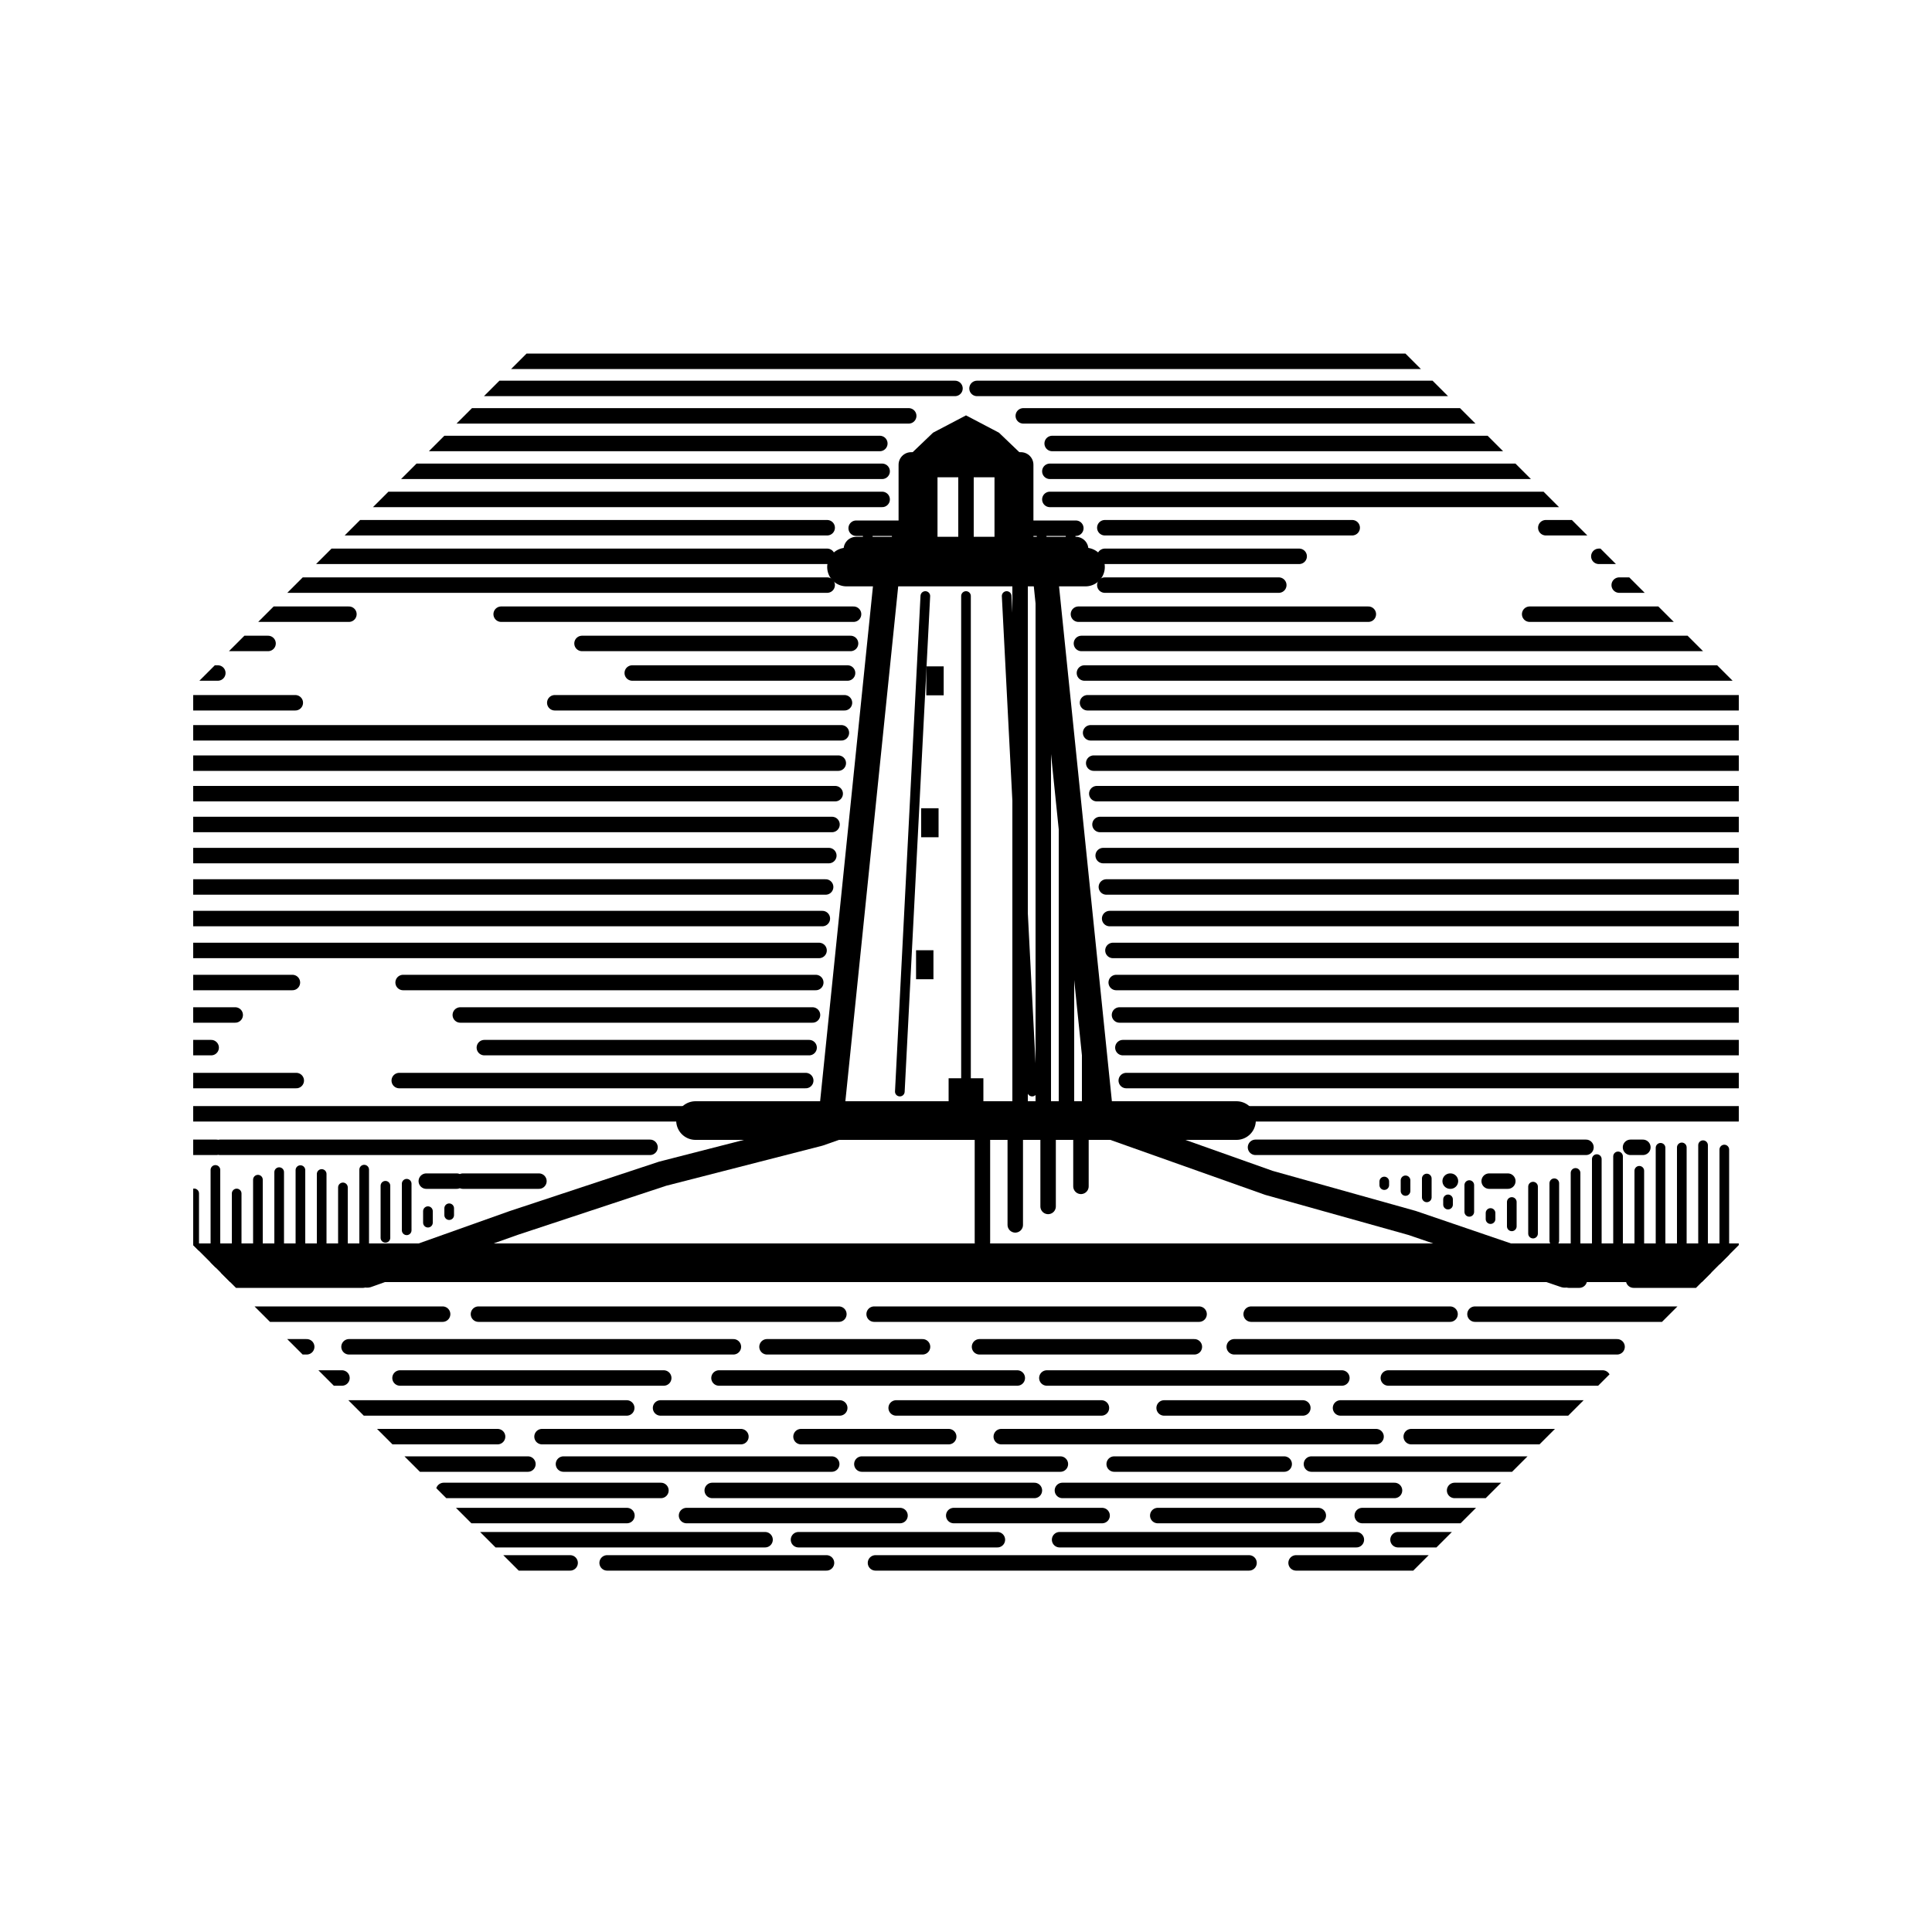
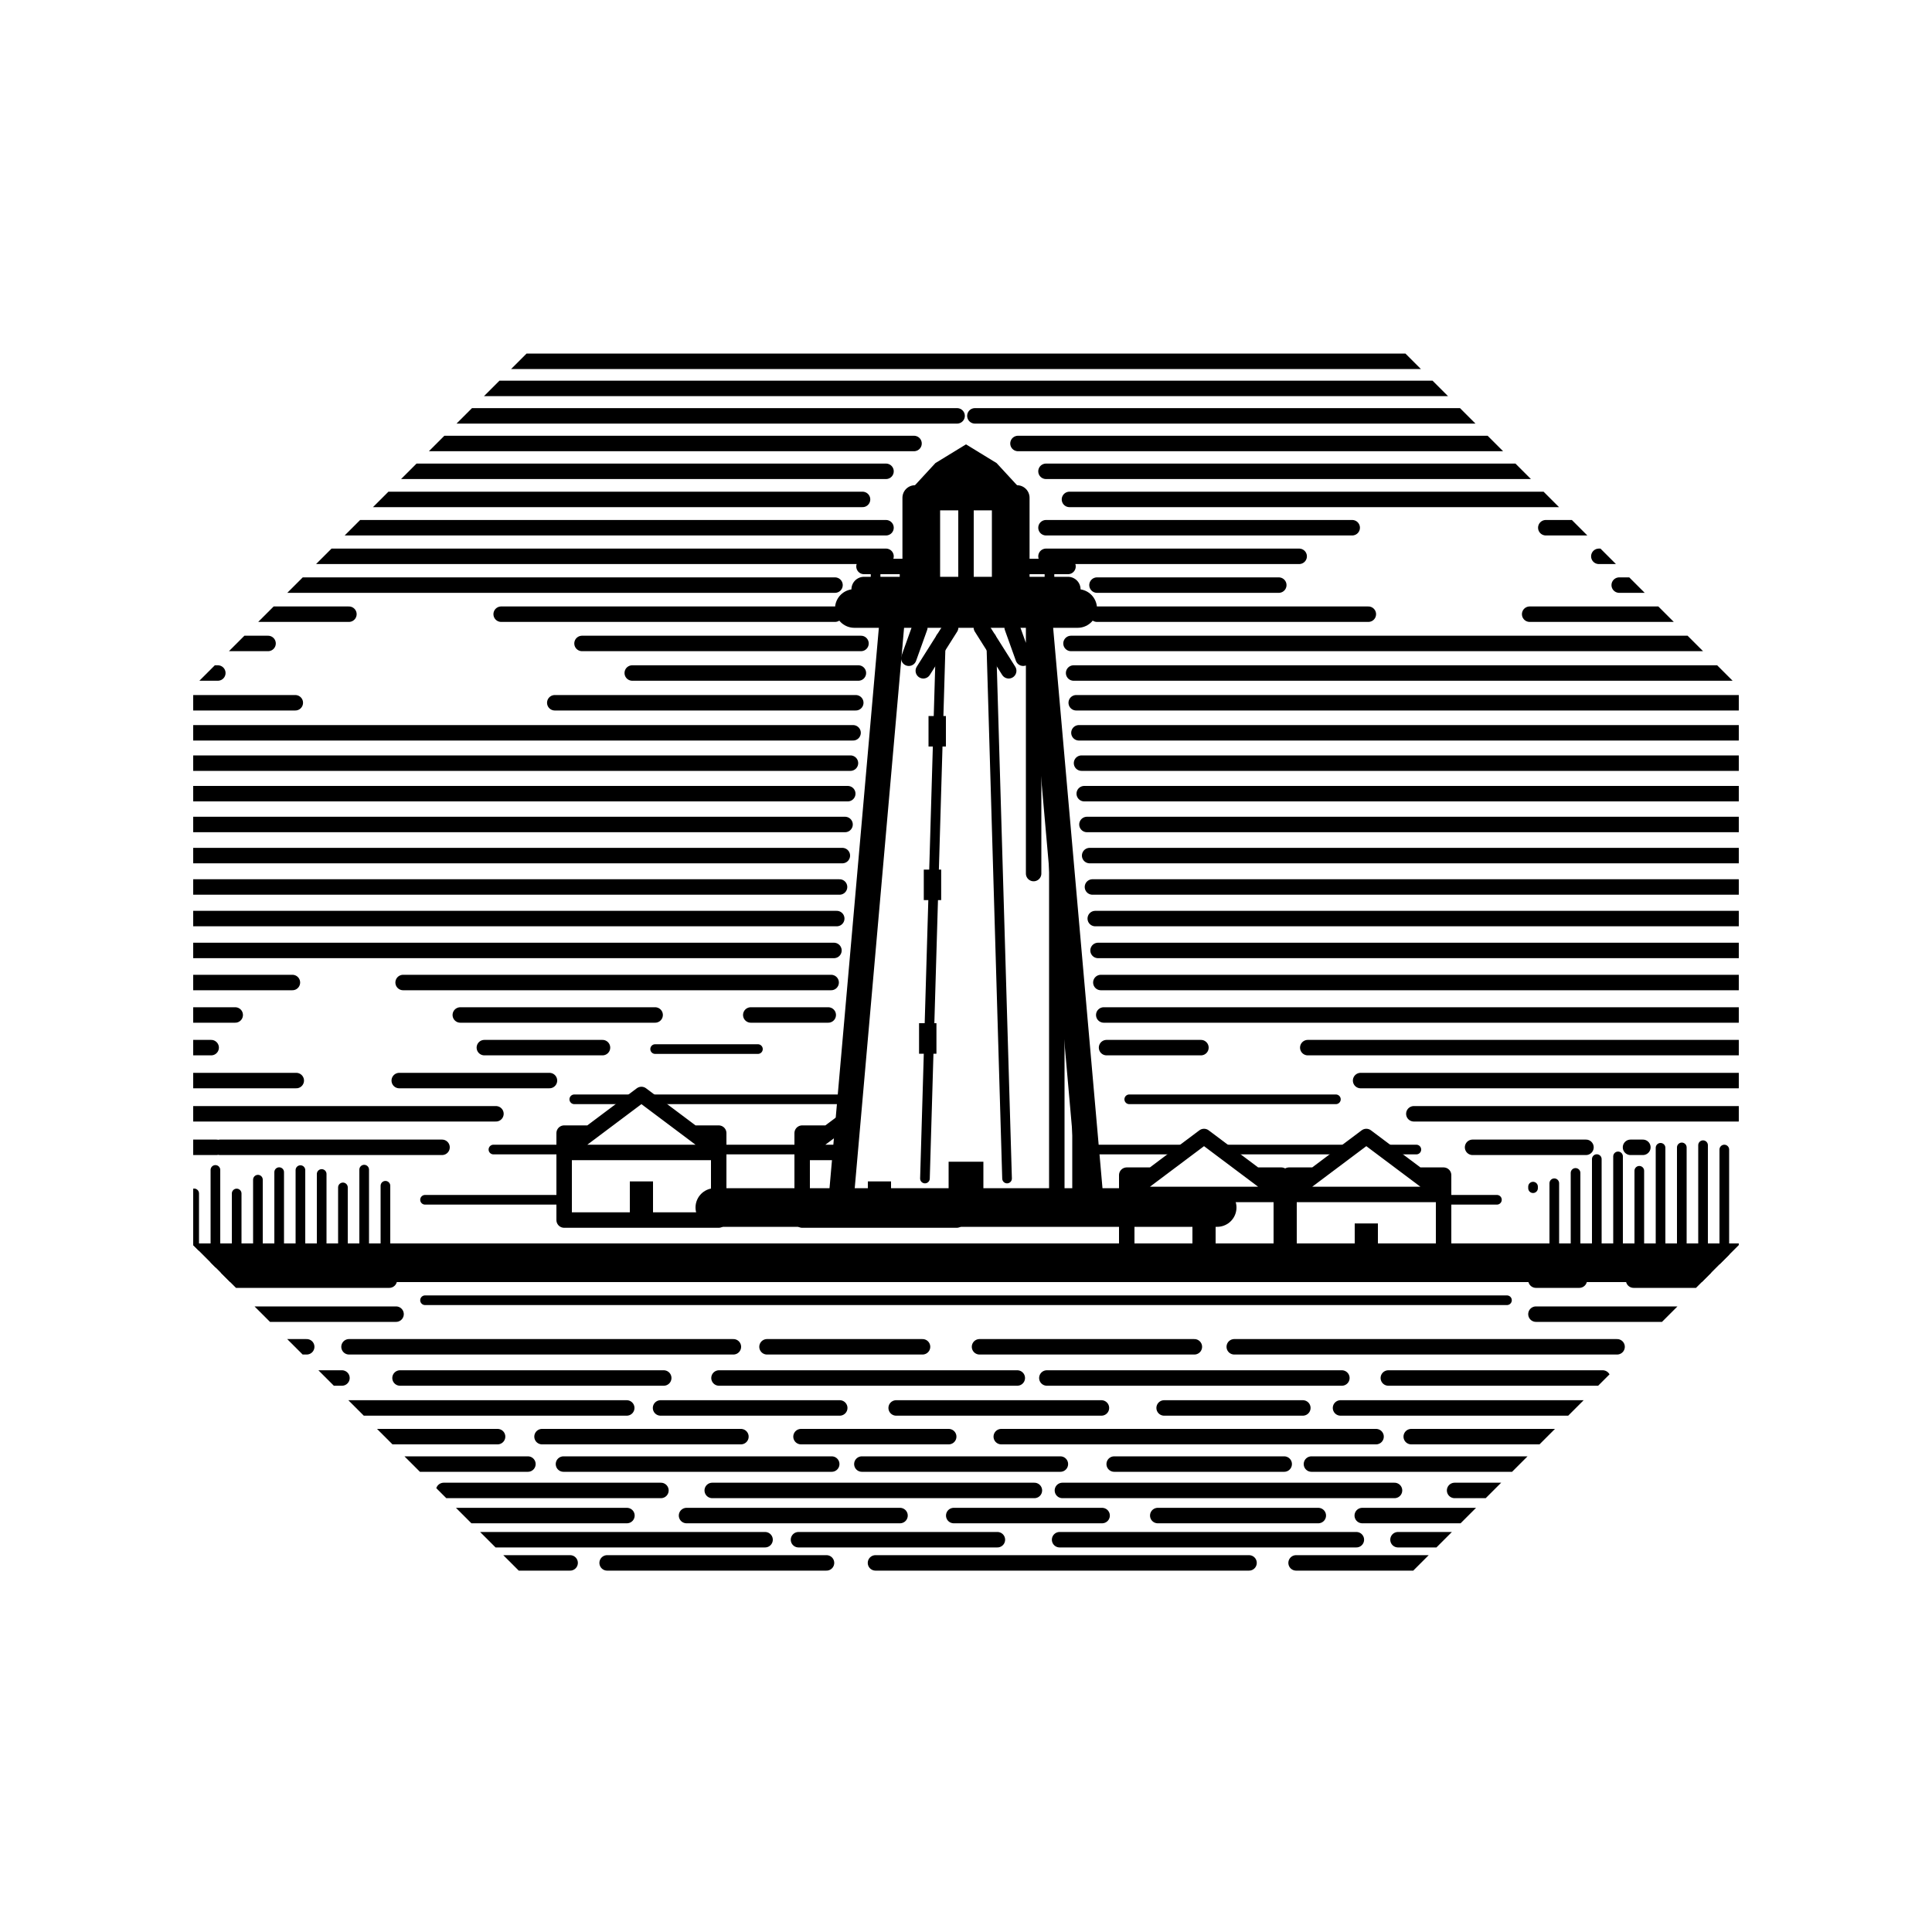
<svg xmlns="http://www.w3.org/2000/svg" viewBox="0 0 200 200">
  <defs>
    <clipPath id="w">
      <path d="M55.11 36L144.89 36L180 71.11L180 128.89L144.89 164L55.11 164L20 128.89L20 71.11Z" />
    </clipPath>
  </defs>
  <g clip-path="url(#w)" fill="none" stroke="#000" stroke-linecap="round" stroke-linejoin="round">
-     <path d="M95.89 68.98L97.69 68.98L97.69 71.98L95.89 71.98ZM95.36 83.67L97.16 83.67L97.16 86.67L95.36 86.67ZM94.83 98.37L96.63 98.37L96.63 101.37L94.83 101.37ZM98.2 111.62L101.8 111.62L101.8 116L98.2 116ZM93.12 48.11L96.59 44.79L100 43L103.41 44.79L106.88 48.11Z" fill="#000" stroke="none" />
-     <path d="M182.9 122.09L182.9 130.72M180.7 120.13L180.7 130.72M178.5 119L178.5 130.72M176.3 118.55L176.3 130.72M174.1 118.78L174.1 130.72M171.9 118.82L171.9 130.72M169.7 121.2L169.7 130.72M167.5 119.71L167.5 130.72M165.3 119.99L165.3 130.72M163.1 121.42L163.1 130.72M160.9 122.49L160.9 128.45M158.7 122.84L158.7 127.7M156.5 124.43L156.5 126.95M154.3 125.57L154.3 126.2M152.1 122.68L152.1 125.45M149.9 124.16L149.9 124.7M147.7 122L147.7 123.95M145.5 122.19L145.5 123.29M143.3 122.31L143.3 122.68M46.5 125.08L46.5 125.79M44.3 125.38L44.3 126.57M42.1 122.54L42.1 127.36M39.9 122.75L39.9 128.14M37.7 121.08L37.7 128.92M35.5 122.92L35.5 130.72M33.3 121.53L33.3 130.72M31.1 121.13L31.1 130.72M28.9 121.34L28.9 130.72M26.7 122.12L26.7 130.72M24.5 123.55L24.5 130.72M22.3 121.11L22.3 130.72M20.1 123.54L20.1 130.72M95.79 61.7L93.15 113M100 61.7L100 113M104.21 61.7L106.85 113M89.83 54.68L89.83 56.87M92.83 54.68L92.83 56.87M107.83 54.68L107.83 56.87M110.83 54.68L110.83 56.87" stroke-width="1" />
-     <path d="M20 37.4L180 37.4M20 40.21L98.86 40.21M101.14 40.21L180 40.21M20 43.05L94.07 43.05M105.93 43.05L180 43.05M20 45.91L91.08 45.91M108.92 45.91L180 45.91M20 48.79L91.32 48.79M108.68 48.79L180 48.79M20 51.7L91.32 51.7M108.68 51.7L180 51.7M20 54.63L85.63 54.63M114.37 54.63L139.98 54.63M160.02 54.63L180 54.63M20 57.59L85.63 57.59M114.37 57.59L134.49 57.59M165.51 57.59L180 57.59M20 60.57L85.63 60.57M114.37 60.57L132.38 60.57M167.62 60.57L180 60.57M20 63.58L36.12 63.58M51.88 63.58L88.36 63.58M111.64 63.58L141.65 63.58M158.35 63.58L180 63.58M20 66.61L27.75 66.61M60.25 66.61L88.05 66.61M111.95 66.61L180 66.61M20 69.67L22.55 69.67M65.45 69.67L87.74 69.67M112.26 69.67L180 69.67M20 72.75L30.57 72.75M57.43 72.75L87.42 72.75M112.58 72.75L180 72.75M20 75.86L87.1 75.86M112.9 75.86L180 75.86M20 79L86.78 79M113.22 79L180 79M20 82.16L86.46 82.16M113.54 82.16L180 82.16M20 85.35L86.13 85.35M113.87 85.35L180 85.35M20 88.57L85.8 88.57M114.2 88.57L180 88.57M20 91.82L85.47 91.82M114.53 91.82L180 91.82M20 95.09L85.13 95.09M114.87 95.09L180 95.09M20 98.39L84.79 98.39M115.21 98.39L180 98.39M20 101.71L30.27 101.71M41.73 101.71L84.45 101.71M115.55 101.71L180 101.71M20 105.07L24.35 105.07M47.65 105.07L84.11 105.07M115.89 105.07L180 105.07M20 108.45L21.86 108.45M50.14 108.45L83.76 108.45M116.24 108.45L180 108.45M20 111.86L30.67 111.86M41.33 111.86L83.41 111.86M116.59 111.86L180 111.86M20 115.3L80.68 115.3M120.19 115.3L180 115.3M20 118.77L22.4 118.77M22.78 118.77L67.29 118.77M129.97 118.77L164.18 118.77M168.79 118.77L170.07 118.77M44.13 122.27L47.28 122.27M47.92 122.27L55.79 122.27M150.12 122.27L150.15 122.27M154.16 122.27L156.09 122.27M20 132.52L37.57 132.52M162.41 132.52L163.49 132.52M169.11 132.52L180 132.52M20 136.04L45.82 136.04M49.53 136.04L86.84 136.04M90.49 136.04L124.13 136.04M129.52 136.04L150.11 136.04M152.69 136.04L180 136.04M20 139.42L31.75 139.42M36.13 139.42L75.92 139.42M79.4 139.42L95.5 139.42M101.4 139.42L123.64 139.42M127.77 139.42L167.4 139.42M170.99 139.42L180 139.42M20 142.65L35.4 142.65M41.41 142.65L68.71 142.65M74.43 142.65L105.31 142.65M108.37 142.65L138.91 142.65M143.72 142.65L165.91 142.65M171.53 142.65L180 142.65M20 145.75L24.24 145.75M28.14 145.75L64.88 145.75M68.38 145.75L86.93 145.75M92.77 145.75L114.02 145.75M120.51 145.75L134.87 145.75M138.77 145.75L172.49 145.75M176.25 145.75L180 145.75M20 148.72L51.51 148.72M56.11 148.72L76.7 148.72M82.92 148.72L98.21 148.72M103.65 148.72L142.45 148.72M146.09 148.72L173.95 148.72M20 151.56L33.13 151.56M37.8 151.56L54.65 151.56M58.33 151.56L86.1 151.56M89.22 151.56L109.77 151.56M115.34 151.56L132.94 151.56M135.76 151.56L158.25 151.56M163.98 151.56L180 151.56M20 154.29L39.6 154.29M45.93 154.29L68.42 154.29M73.73 154.29L107.08 154.29M109.98 154.29L144.36 154.29M150.58 154.29L180 154.29M20 156.89L37.24 156.89M39.95 156.89L64.9 156.89M71.07 156.89L93.17 156.89M98.73 156.89L114.09 156.89M119.85 156.89L136.47 156.89M141.02 156.89L176.52 156.89M20 159.39L43.97 159.39M47.49 159.39L79.2 159.39M82.66 159.39L103.25 159.39M109.69 159.39L140.41 159.39M144.72 159.39L178.02 159.39M20 161.79L38.68 161.79M41.26 161.79L59.02 161.79M62.85 161.79L85.56 161.79M90.63 161.79L129.3 161.79M134.17 161.79L170.76 161.79M176.35 161.79L180 161.79M101.7 116L101.7 128.62M105.1 116L105.1 126.8M108.5 116.64L108.5 124.89M111.9 117.69L111.9 122.81M112.8 104.81L112.8 115.5M110.4 81.42L110.4 115.5M108 59.2L108 115.5M105.6 59.2L105.6 115.5M88.63 54.68L94.32 54.68M105.68 54.68L111.37 54.68M96.25 49.11L96.25 55.87M100 49.11L100 55.87M103.75 49.11L103.75 55.87" stroke-width="1.6" />
-     <path d="M38 132L53.18 126.6L68.6 121.5L84.78 117.35L88.62 116M112.88 116L115.3 116.75L131.36 122.45L146.18 126.6L162 132M91.88 58.7L108.12 58.7L114 116L86 116ZM88.63 56.87L94.32 56.87L105.68 56.87L111.37 56.87L111.37 58.7L88.63 58.7L88.63 56.87M94.32 48.11L105.68 48.11L105.68 56.87L94.32 56.87Z" stroke-width="2.6" />
-     <path d="M87.63 58.7L112.37 58.7M72 116L128 116M20 130.72L180 130.72" stroke-width="4" />
+     <path d="M65.2 122.3L67.6 122.3L67.6 126.3L65.2 126.3ZM89.84 122.3L92.24 122.3L92.24 126.3L89.84 126.3ZM123.44 126.65L125.84 126.65L125.84 130.65L123.44 130.65ZM140.24 126.65L142.64 126.65L142.64 130.65L140.24 130.65ZM96.12 74.12L97.92 74.12L97.92 77.28L96.12 77.28ZM95.63 90.02L97.43 90.02L97.43 93.18L95.63 93.18ZM95.14 105.92L96.94 105.92L96.94 109.08L95.14 109.08ZM98.2 120.26L101.8 120.26L101.8 125L98.2 125ZM93.52 51.53L96.83 47.94L100 46L103.17 47.94L106.48 51.53Z" fill="#000" stroke="none" />
+     <path d="M182.9 122.09L182.9 130.72M180.7 120.13L180.7 130.72M178.5 119L178.5 130.72M176.3 118.55L176.3 130.72M174.1 118.78L174.1 130.72M171.9 118.82L171.9 130.72M169.7 121.2L169.7 130.72M167.5 119.71L167.5 130.72M165.3 119.99L165.3 130.72M163.1 121.42L163.1 130.72M160.9 122.49L160.9 130.72M158.7 122.84L158.7 123M39.9 122.75L39.9 130.72M37.7 121.08L37.7 130.72M35.5 122.92L35.5 130.72M33.3 121.53L33.3 130.72M31.1 121.13L31.1 130.72M28.9 121.34L28.9 130.72M26.7 122.12L26.7 130.72M24.5 123.55L24.5 130.72M22.3 121.11L22.3 130.72M20.1 123.54L20.1 130.72M67.82 108.6L78.46 108.6M59.45 113.8L65.73 113.8M67.07 113.8L87.99 113.8M116.9 113.8L138.29 113.8M51.08 119L58.4 119M74.4 119L83.04 119M112.47 119L122.84 119M126.44 119L139.64 119M143.24 119L146.62 119M44 124.2L58.4 124.2M74.4 124.2L83.04 124.2M112.93 124.2L116.64 124.2M132.64 124.2L133.44 124.2M149.44 124.2L154.96 124.2M44 129.4L116.64 129.4M132.64 129.4L133.44 129.4M149.44 129.4L156 129.4M44 134.6L156 134.6M97.4 65.99L95.75 122M102.6 65.99L104.25 122M90.64 58.64L90.64 61.01M93.64 58.64L93.64 61.01M105.64 58.64L105.64 61.01M108.64 58.64L108.64 61.01" stroke-width="1" />
+     <path d="M20 37.4L180 37.4M20 40.21L180 40.21M20 43.05L99.08 43.05M100.92 43.05L180 43.05M20 45.91L94.62 45.91M105.38 45.91L180 45.91M20 48.79L91.72 48.79M108.28 48.79L180 48.79M20 51.7L89.29 51.7M110.71 51.7L180 51.7M20 54.63L91.72 54.63M108.28 54.63L139.98 54.63M160.02 54.63L180 54.63M20 57.59L91.72 57.59M108.28 57.59L134.49 57.59M165.51 57.59L180 57.59M20 60.57L86.44 60.57M113.56 60.57L132.38 60.57M167.62 60.57L180 60.57M20 63.58L36.12 63.58M51.88 63.58L86.44 63.58M113.56 63.58L141.65 63.58M158.35 63.58L180 63.58M20 66.61L27.75 66.61M60.25 66.61L89.13 66.61M110.87 66.61L180 66.61M20 69.67L22.55 69.67M65.45 69.67L88.86 69.67M111.14 69.67L180 69.67M20 72.75L30.57 72.75M57.43 72.75L88.59 72.75M111.41 72.75L180 72.75M20 75.86L88.31 75.86M111.69 75.86L180 75.86M20 79L88.04 79M111.96 79L180 79M20 82.16L87.76 82.16M112.24 82.16L180 82.16M20 85.35L87.48 85.35M112.52 85.35L180 85.35M20 88.57L87.2 88.57M112.8 88.57L180 88.57M20 91.82L86.91 91.82M113.09 91.82L180 91.82M20 95.09L86.62 95.09M113.38 95.09L180 95.09M20 98.39L86.33 98.39M113.67 98.39L180 98.39M20 101.71L30.27 101.71M41.73 101.71L86.04 101.71M113.96 101.71L180 101.71M20 105.07L24.35 105.07M47.65 105.07L67.82 105.07M77.72 105.07L85.74 105.07M114.26 105.07L180 105.07M20 108.45L21.86 108.45M50.14 108.45L62.37 108.45M114.55 108.45L124.32 108.45M135.38 108.45L180 108.45M20 111.86L30.67 111.86M41.33 111.86L56.88 111.86M140.85 111.86L180 111.86M20 115.3L51.34 115.3M146.36 115.3L180 115.3M20 118.77L22.4 118.77M22.78 118.77L45.76 118.77M152.44 118.77L164.18 118.77M168.79 118.77L170.07 118.77M20 132.52L40.3 132.52M159 132.52L163.49 132.52M169.11 132.52L180 132.52M20 136.04L41 136.04M159 136.04L180 136.04M20 139.42L31.75 139.42M36.13 139.42L75.92 139.42M79.4 139.42L95.5 139.42M101.4 139.42L123.64 139.42M127.77 139.42L167.4 139.42M170.99 139.42L180 139.42M20 142.65L35.4 142.65M41.41 142.65L68.71 142.65M74.43 142.65L105.31 142.65M108.37 142.65L138.91 142.65M143.72 142.65L165.91 142.65M171.53 142.65L180 142.65M20 145.75L24.24 145.75M28.14 145.75L64.88 145.75M68.38 145.75L86.93 145.75M92.77 145.75L114.02 145.75M120.51 145.75L134.87 145.75M138.77 145.75L172.49 145.75M176.25 145.75L180 145.75M20 148.72L51.51 148.72M56.11 148.72L76.7 148.72M82.92 148.72L98.21 148.72M103.65 148.72L142.45 148.72M146.09 148.72L173.95 148.72M20 151.56L33.13 151.56M37.8 151.56L54.65 151.56M58.33 151.56L86.1 151.56M89.22 151.56L109.77 151.56M115.34 151.56L132.94 151.56M135.76 151.56L158.25 151.56M163.98 151.56L180 151.56M20 154.29L39.6 154.29M45.93 154.29L68.42 154.29M73.73 154.29L107.08 154.29M109.98 154.29L144.36 154.29M150.58 154.29L180 154.29M20 156.89L37.24 156.89M39.95 156.89L64.9 156.89M71.07 156.89L93.17 156.89M98.73 156.89L114.09 156.89M119.85 156.89L136.47 156.89M141.02 156.89L176.52 156.89M20 159.39L43.97 159.39M47.49 159.39L79.2 159.39M82.66 159.39L103.25 159.39M109.69 159.39L140.41 159.39M144.72 159.39L178.02 159.39M20 161.79L38.68 161.79M41.26 161.79L59.02 161.79M62.85 161.79L85.56 161.79M90.63 161.79L129.3 161.79M134.17 161.79L170.76 161.79M176.35 161.79L180 161.79M58.4 117.3L61.07 117.3M71.73 117.3L74.4 117.3L74.4 119.3L74.4 126.3L58.4 126.3L58.4 119.3L58.4 117.3M58.4 119.3L66.4 113.3L74.4 119.3ZM83.04 117.3L85.71 117.3M99.04 125L99.04 126.3L83.04 126.3L83.04 119.3L83.04 117.3M83.04 119.3L87.82 115.72M87.5 119.3L83.04 119.3M116.64 121.65L119.31 121.65M129.97 121.65L132.64 121.65L132.64 123.65L132.64 130.65L116.64 130.65L116.64 123.65L116.64 121.65M116.64 123.65L124.64 117.65L132.64 123.65ZM133.44 121.65L136.11 121.65M146.77 121.65L149.44 121.65L149.44 123.65L149.44 130.65L133.44 130.65L133.44 123.65L133.44 121.65M133.44 123.65L141.44 117.65L149.44 123.65ZM111.8 111.87L111.8 124.5M109.4 84.61L109.4 124.5M107 63.49L107 90.43M107.96 64.96L107.42 66.84M92.04 64.96L92.58 66.84M104.78 64.96L105.92 68.14M95.22 64.96L94.08 68.14M101.59 64.96L104.42 69.44M98.41 64.96L95.58 69.44M89.44 58.64L94.72 58.64M105.28 58.64L110.56 58.64M96.52 52.53L96.52 60.01M100 52.53L100 60.01M103.48 52.53L103.48 60.01" stroke-width="1.6" />
+     <path d="M92.46 62.99L107.54 62.99L113 125L87 125ZM89.44 61.01L94.72 61.01L105.28 61.01L110.56 61.01L110.56 62.99L89.44 62.99L89.44 61.01M94.72 51.53L105.28 51.53L105.28 61.01L94.72 61.01Z" stroke-width="2.6" />
+     <path d="M88.44 62.99L111.56 62.99M74 125L126 125M20 130.72L180 130.72" stroke-width="4" />
  </g>
</svg>
